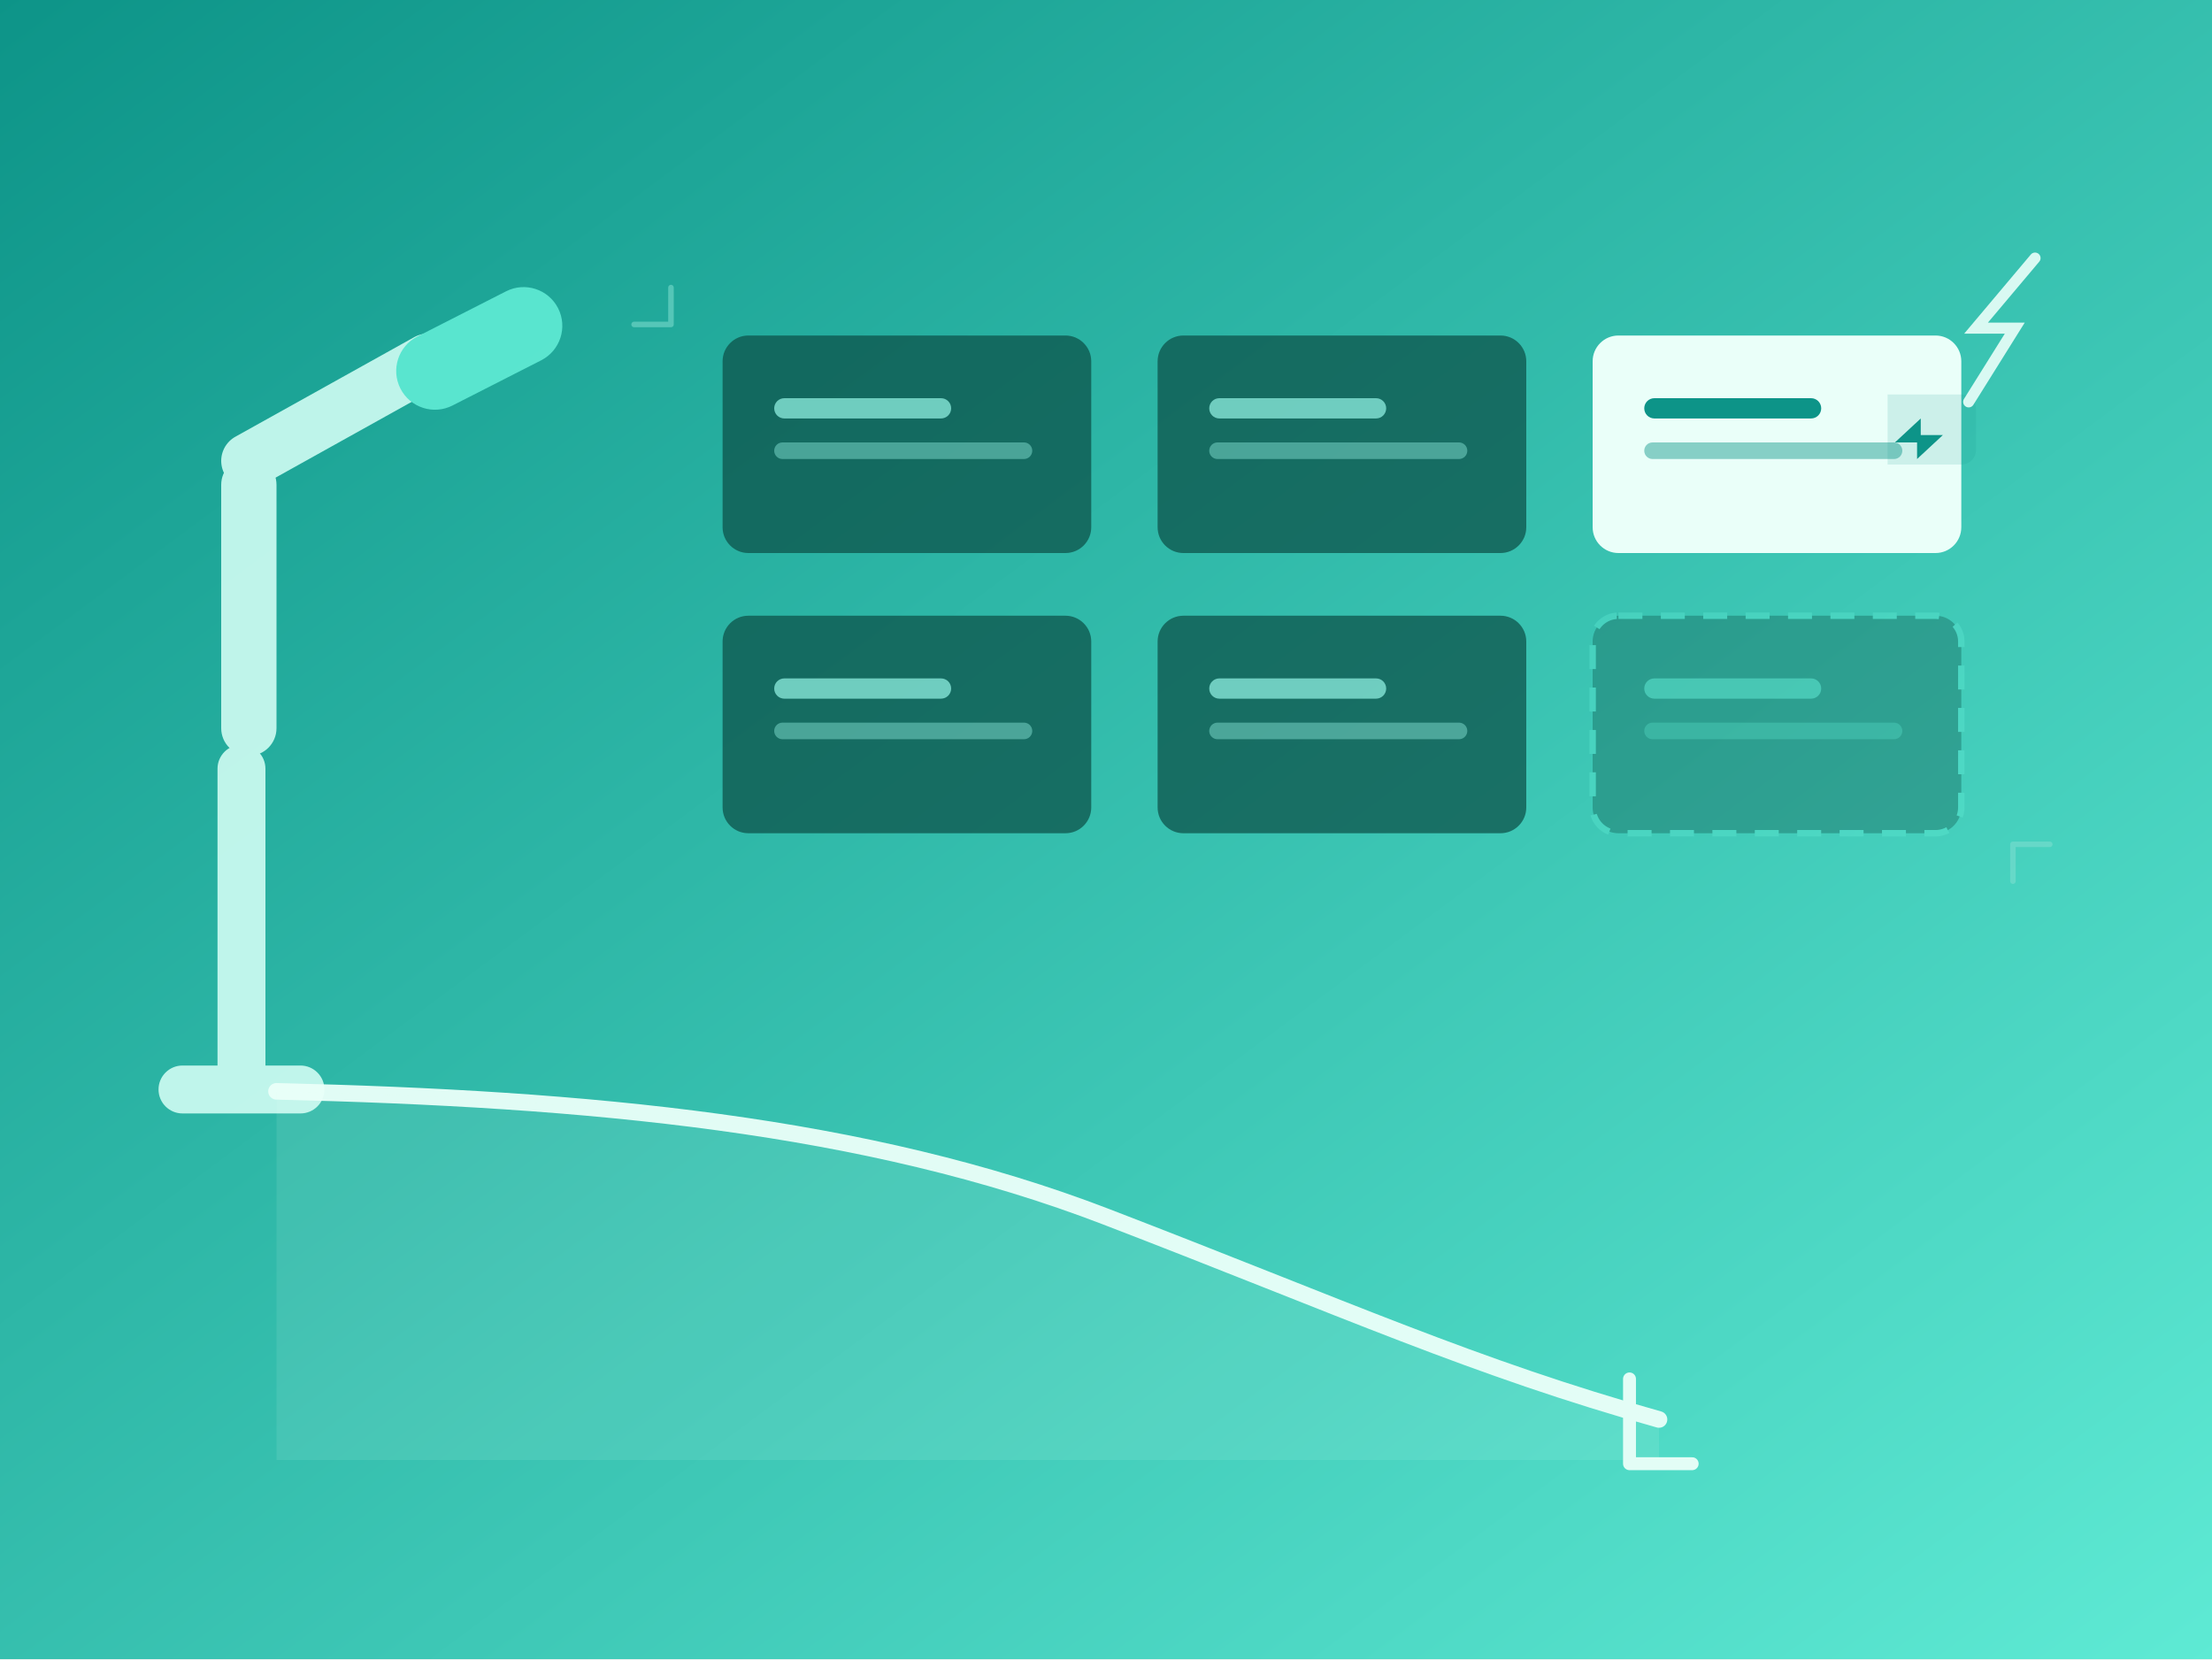
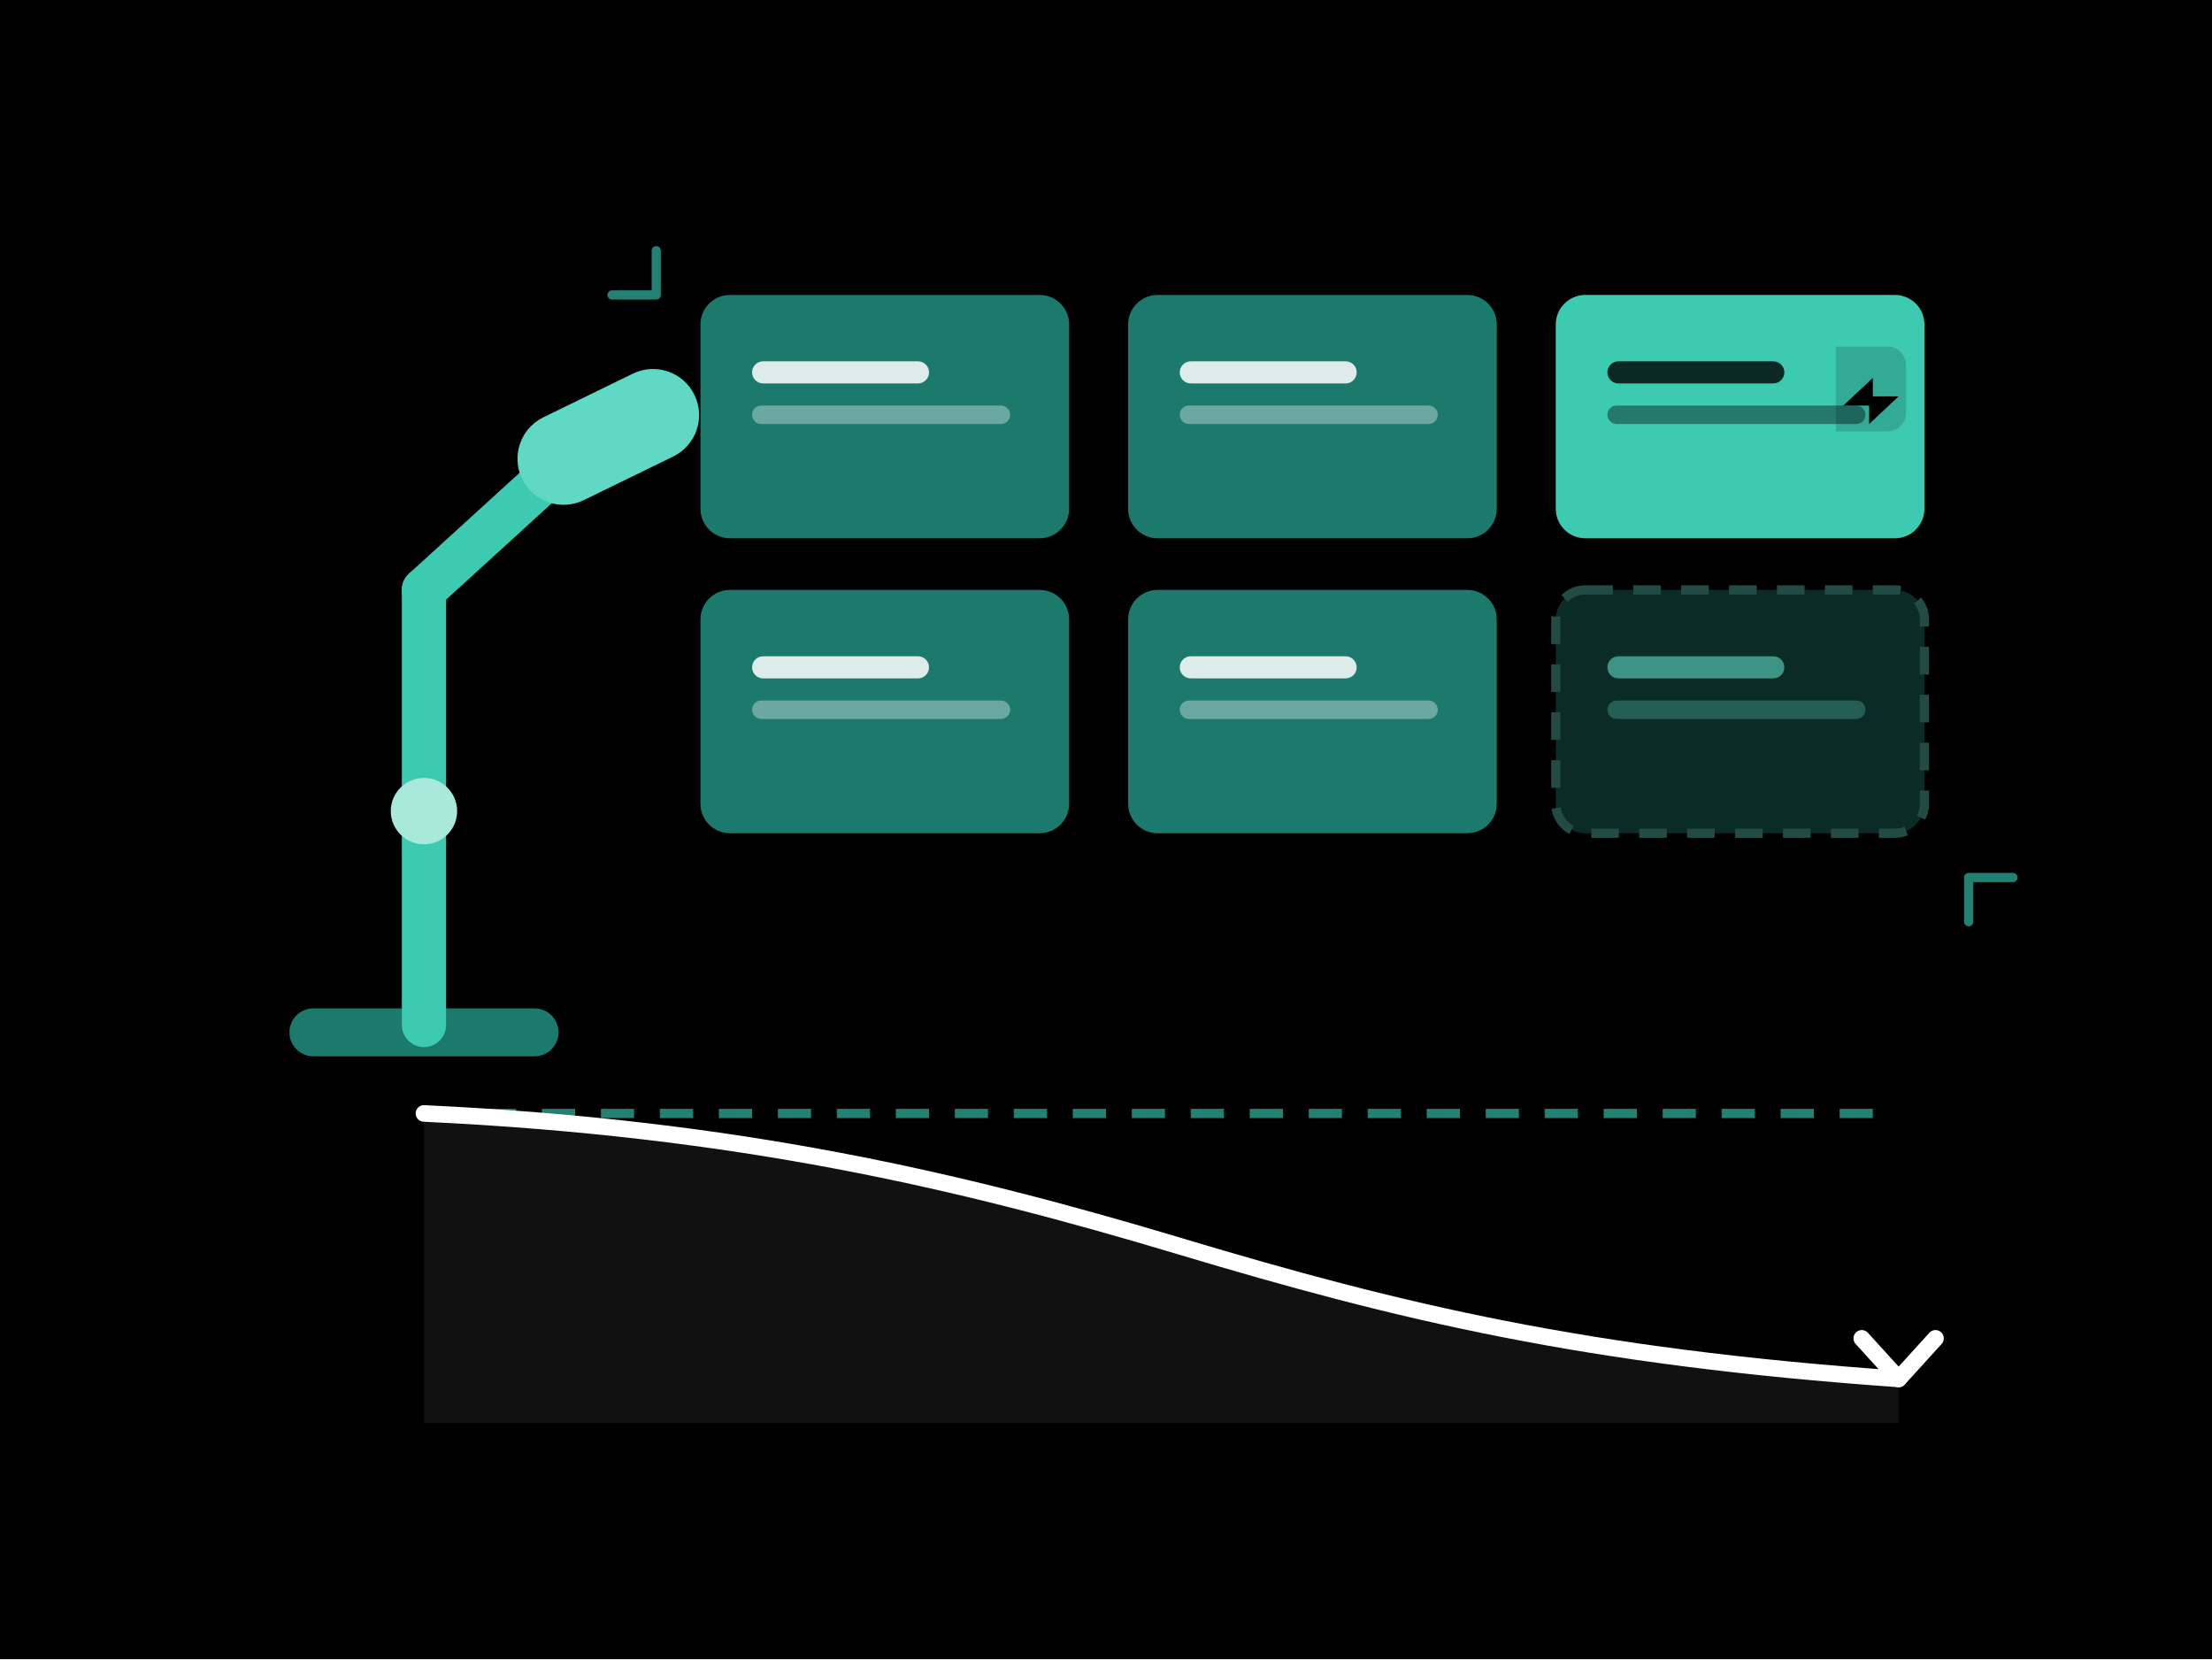
- <svg xmlns="http://www.w3.org/2000/svg" viewBox="0 0 1200 900" width="1200" height="900" role="img" aria-label="Il metodo di test modulare: la griglia di sei varianti con una cella cambiata, il macchinario del centro estetico e il costo per lead in discesa">
-   <defs>
-     <linearGradient id="bg" x1="0" y1="0" x2="1" y2="1">
-       <stop offset="0" stop-color="#0d9488" />
-       <stop offset="1" stop-color="#5eead4" />
-     </linearGradient>
-   </defs>
-   <rect width="1200" height="900" fill="url(#bg)" />
-   <g opacity=".92">
-     <rect x="118" y="404" width="26" height="188" rx="13" fill="#ccfbf1" />
-     <rect x="86" y="578" width="90" height="26" rx="13" fill="#ccfbf1" />
-     <rect x="120" y="248" width="30" height="162" rx="15" fill="#ccfbf1" />
-     <path d="M135 250 L232 196" stroke="#ccfbf1" stroke-width="30" stroke-linecap="round" />
-     <rect x="212" y="168" width="96" height="42" rx="21" fill="#5eead4" transform="rotate(-27 260 189)" />
+ <svg xmlns="http://www.w3.org/2000/svg" viewBox="0 0 1200 900" width="1200" height="900" role="img" aria-label="Il metodo di test modulare: la griglia di sei varianti con una cella cambiata, il macchinario del centro estetico e la curva del costo per lead in discesa">
+   <rect width="1200" height="900" fill="#000000" />
+   <g fill="none" stroke-linecap="round" stroke-linejoin="round">
+     <path d="M170 560h120" stroke="#1C7A6D" stroke-width="26" />
+     <path d="M230 556V320" stroke="#3CCAB1" stroke-width="24" />
+     <path d="M230 320 L298 258" stroke="#3CCAB1" stroke-width="24" />
+   </g>
+   <rect x="278" y="212" width="104" height="50" rx="25" fill="#5FD8C4" transform="rotate(-26 330 237)" />
+   <circle cx="230" cy="440" r="18" fill="#A8E9DC" />
+   <g stroke="#2AA18F" stroke-width="5" fill="none" stroke-linecap="round" opacity=".8">
+     <path d="M356 160h-24M356 160v-24" />
+     <path d="M1068 476h24M1068 476v24" />
  </g>
  <g>
-     <rect x="392" y="182" width="200" height="118" rx="14" fill="#0b4f47" opacity=".72" />
-     <rect x="420" y="216" width="96" height="11" rx="5.5" fill="#7fded0" opacity=".85" />
-     <rect x="420" y="240" width="140" height="9" rx="4.5" fill="#7fded0" opacity=".5" />
-     <rect x="628" y="182" width="200" height="118" rx="14" fill="#0b4f47" opacity=".72" />
-     <rect x="656" y="216" width="96" height="11" rx="5.5" fill="#7fded0" opacity=".85" />
-     <rect x="656" y="240" width="140" height="9" rx="4.5" fill="#7fded0" opacity=".5" />
-     <rect x="864" y="182" width="200" height="118" rx="14" fill="#eafff9" />
-     <rect x="892" y="216" width="96" height="11" rx="5.5" fill="#0d9488" />
-     <rect x="892" y="240" width="140" height="9" rx="4.5" fill="#0d9488" opacity=".45" />
-     <path d="M1024 214 h40 a8 8 0 0 1 8 8 v22 a8 8 0 0 1-8 8 h-40 z" fill="#0d9488" opacity=".14" />
-     <path d="M1028 240 l14 -13 0 9 12 0 -14 13 0 -9 z" fill="#0d9488" />
-     <rect x="392" y="334" width="200" height="118" rx="14" fill="#0b4f47" opacity=".72" />
-     <rect x="420" y="368" width="96" height="11" rx="5.5" fill="#7fded0" opacity=".85" />
-     <rect x="420" y="392" width="140" height="9" rx="4.5" fill="#7fded0" opacity=".5" />
-     <rect x="628" y="334" width="200" height="118" rx="14" fill="#0b4f47" opacity=".72" />
-     <rect x="656" y="368" width="96" height="11" rx="5.5" fill="#7fded0" opacity=".85" />
-     <rect x="656" y="392" width="140" height="9" rx="4.5" fill="#7fded0" opacity=".5" />
-     <rect x="864" y="334" width="200" height="118" rx="14" fill="#0b4f47" opacity=".35" stroke="#5eead4" stroke-width="3.5" stroke-dasharray="13 10" />
-     <rect x="892" y="368" width="96" height="11" rx="5.5" fill="#5eead4" opacity=".55" />
-     <rect x="892" y="392" width="140" height="9" rx="4.5" fill="#5eead4" opacity=".3" />
+     <g fill="#1C7A6D">
+       <rect x="380" y="160" width="200" height="132" rx="16" />
+       <rect x="612" y="160" width="200" height="132" rx="16" />
+       <rect x="380" y="320" width="200" height="132" rx="16" />
+       <rect x="612" y="320" width="200" height="132" rx="16" />
+     </g>
+     <g fill="#FFFFFF">
+       <rect x="408" y="196" width="96" height="12" rx="6" opacity=".85" />
+       <rect x="408" y="220" width="140" height="10" rx="5" opacity=".35" />
+       <rect x="640" y="196" width="96" height="12" rx="6" opacity=".85" />
+       <rect x="640" y="220" width="140" height="10" rx="5" opacity=".35" />
+       <rect x="408" y="356" width="96" height="12" rx="6" opacity=".85" />
+       <rect x="408" y="380" width="140" height="10" rx="5" opacity=".35" />
+       <rect x="640" y="356" width="96" height="12" rx="6" opacity=".85" />
+       <rect x="640" y="380" width="140" height="10" rx="5" opacity=".35" />
+     </g>
+     <rect x="844" y="160" width="200" height="132" rx="16" fill="#3CCAB1" />
+     <rect x="872" y="196" width="96" height="12" rx="6" fill="#000000" opacity=".8" />
+     <rect x="872" y="220" width="140" height="10" rx="5" fill="#000000" opacity=".4" />
+     <path d="M996 188h28a10 10 0 0 1 10 10v26a10 10 0 0 1-10 10h-28z" fill="#000000" opacity=".16" />
+     <path d="M1000 220l16-15v10h14l-16 15v-10z" fill="#000000" />
+     <rect x="844" y="320" width="200" height="132" rx="16" fill="#1C7A6D" opacity=".35" stroke="#5FD8C4" stroke-width="5" stroke-dasharray="15 11" />
+     <rect x="872" y="356" width="96" height="12" rx="6" fill="#5FD8C4" opacity=".6" />
+     <rect x="872" y="380" width="140" height="10" rx="5" fill="#5FD8C4" opacity=".3" />
  </g>
-   <path d="M364 176 h-20 M364 176 v-20" stroke="#7fded0" stroke-width="3" opacity=".55" fill="none" stroke-linecap="round" />
-   <path d="M1092 458 h20 M1092 458 v20" stroke="#7fded0" stroke-width="3" opacity=".55" fill="none" stroke-linecap="round" />
-   <g opacity=".95">
-     <path d="M150 592 C 320 596, 470 610, 600 660 S 800 742, 900 770" fill="none" stroke="#eafff9" stroke-width="6" stroke-linecap="round" opacity=".35" />
-     <path d="M150 592 C 320 596, 470 610, 600 660 S 800 742, 900 770" fill="none" stroke="#eafff9" stroke-width="9" stroke-linecap="round" />
-     <path d="M150 592 C 320 596, 470 610, 600 660 S 800 742, 900 770 L 900 792 L 150 792 Z" fill="#eafff9" opacity=".1" />
-     <path d="M884 748 v46 h34" stroke="#eafff9" stroke-width="7" fill="none" stroke-linecap="round" stroke-linejoin="round" />
-   </g>
-   <g stroke="#eafff9" stroke-width="6" fill="none" stroke-linecap="round" opacity=".9">
-     <path d="M1104 140 l-32 38 h21 l-25 40" />
+   <path d="M230 604h800" fill="none" stroke="#2AA18F" stroke-width="5" stroke-dasharray="18 14" opacity=".8" />
+   <path d="M230 604C400 612 520 640 640 676S860 736 1030 748" fill="none" stroke="#FFFFFF" stroke-width="9" stroke-linecap="round" />
+   <path d="M230 604C400 612 520 640 640 676S860 736 1030 748L1030 772H230Z" fill="#FFFFFF" opacity=".07" />
+   <g stroke="#FFFFFF" stroke-width="9" fill="none" stroke-linecap="round" stroke-linejoin="round">
+     <path d="M1010 726l20 22 20-22" />
  </g>
</svg>
